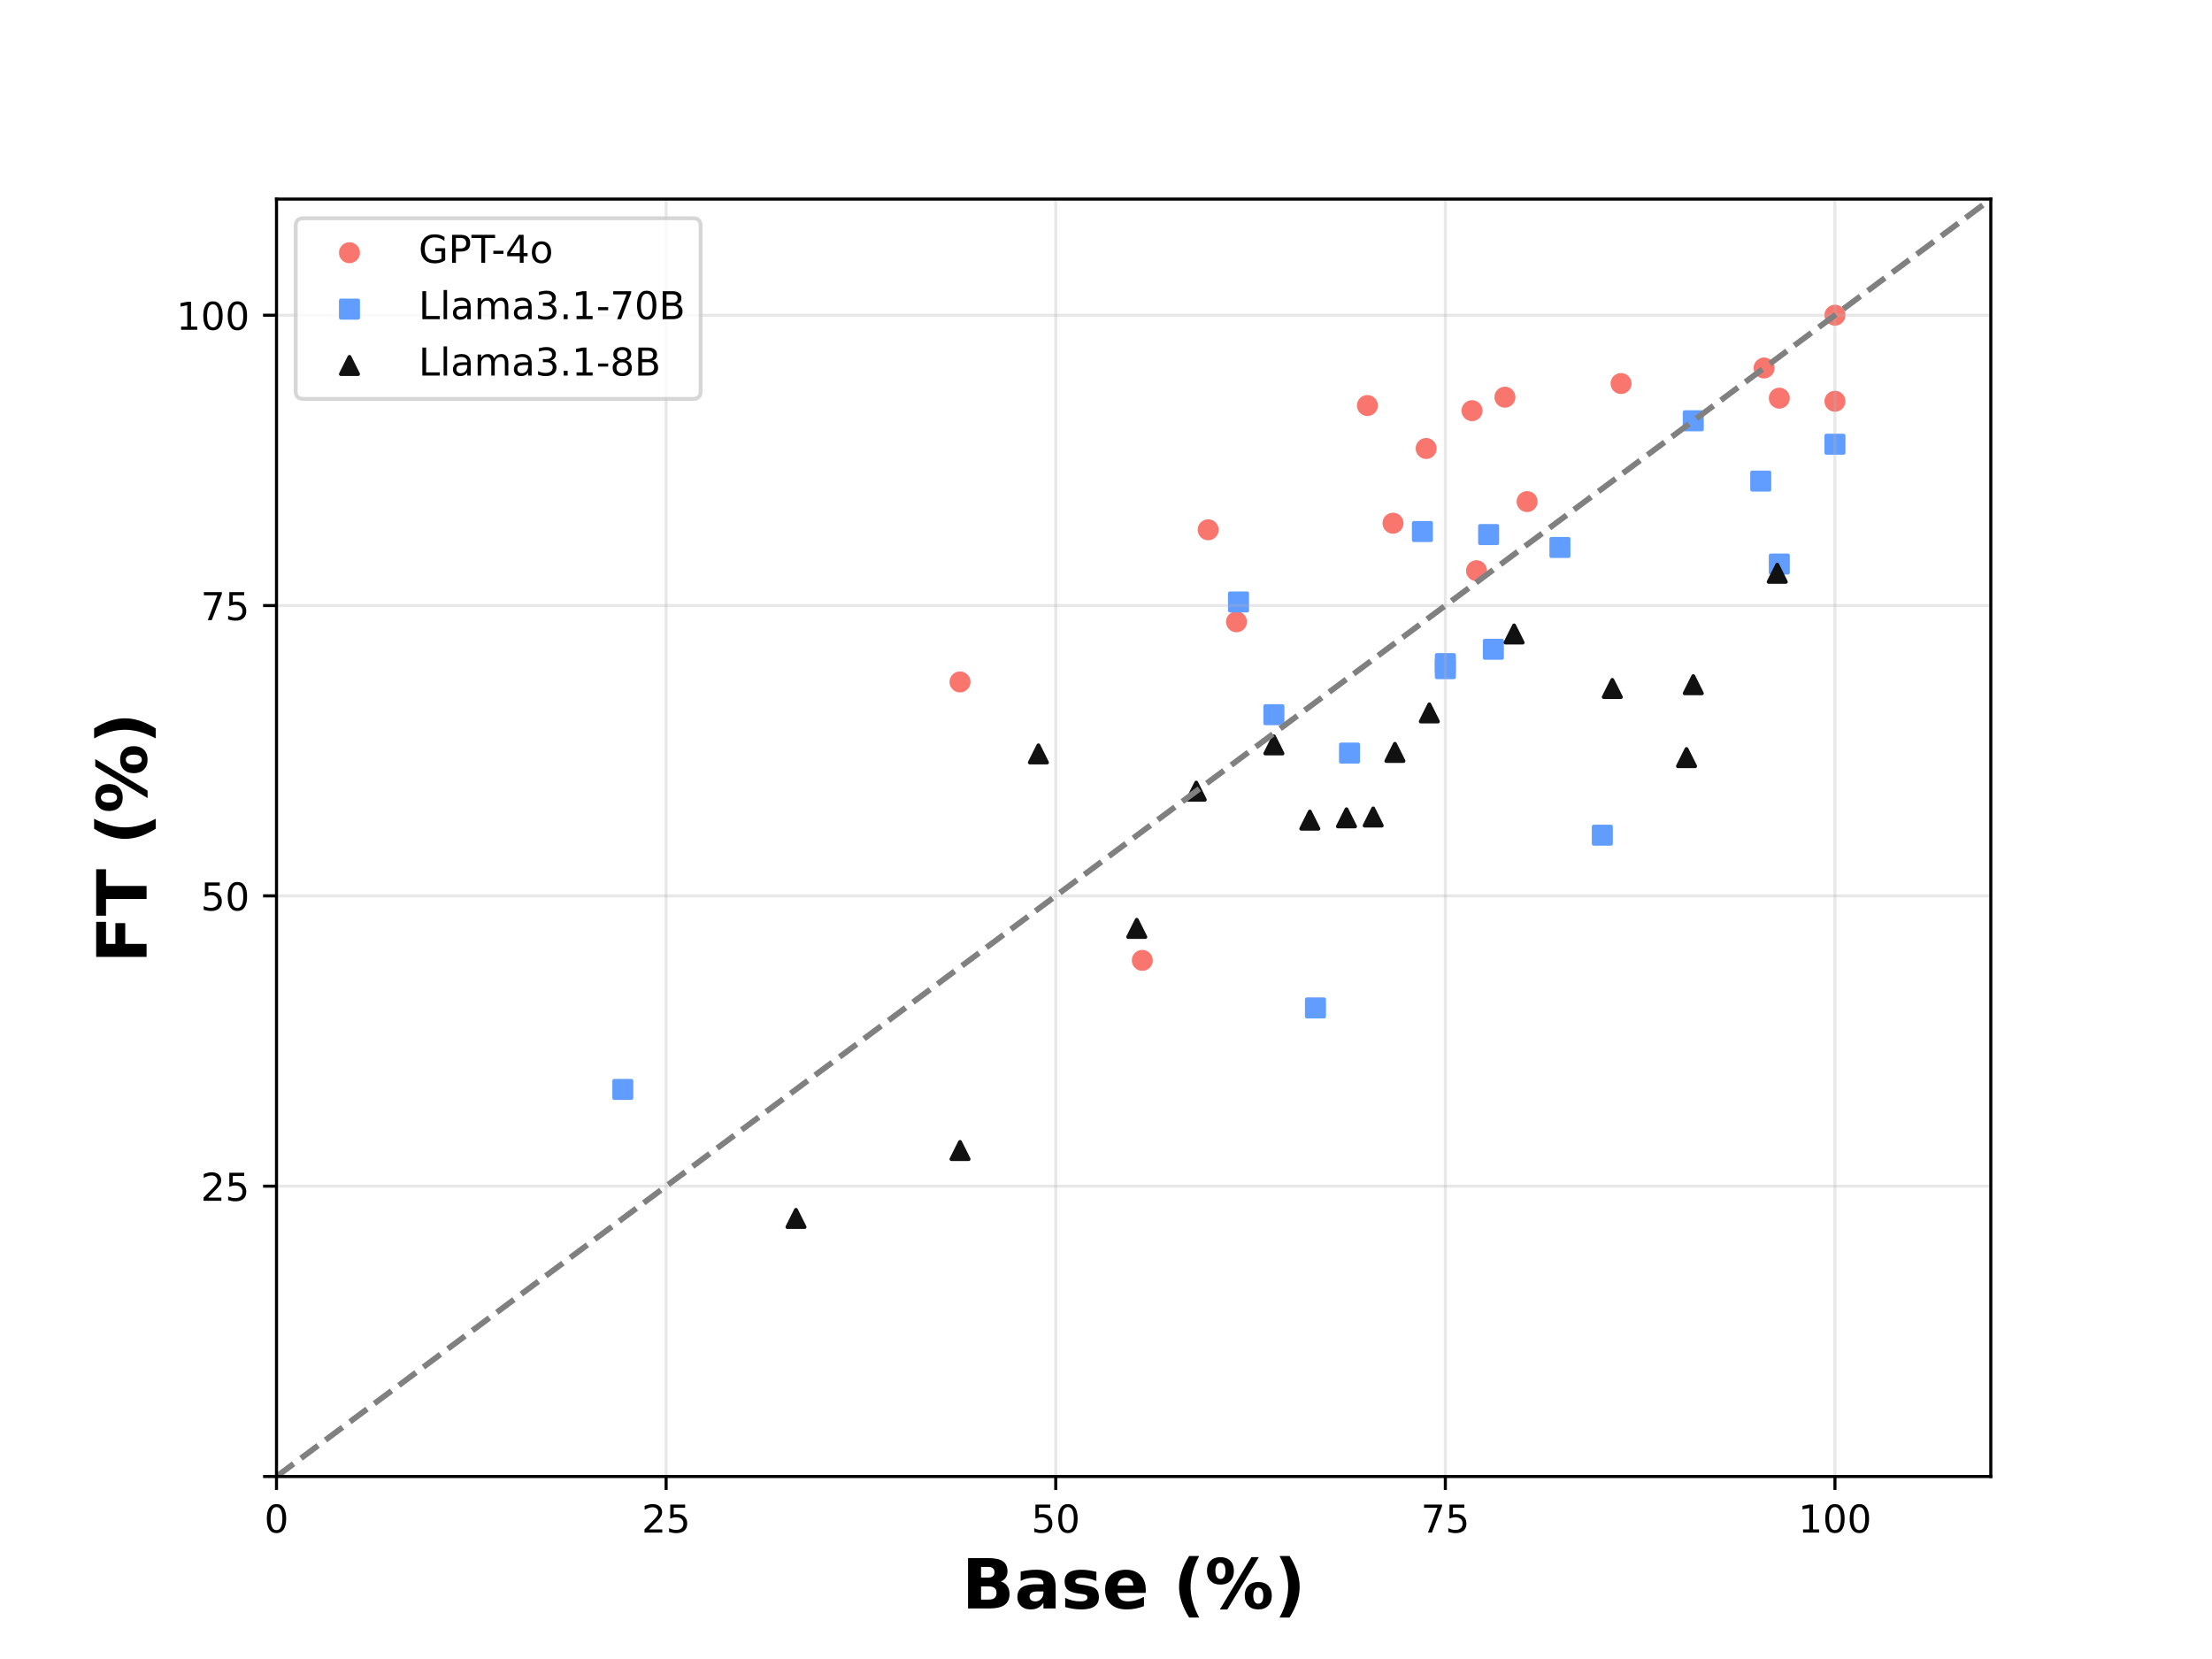
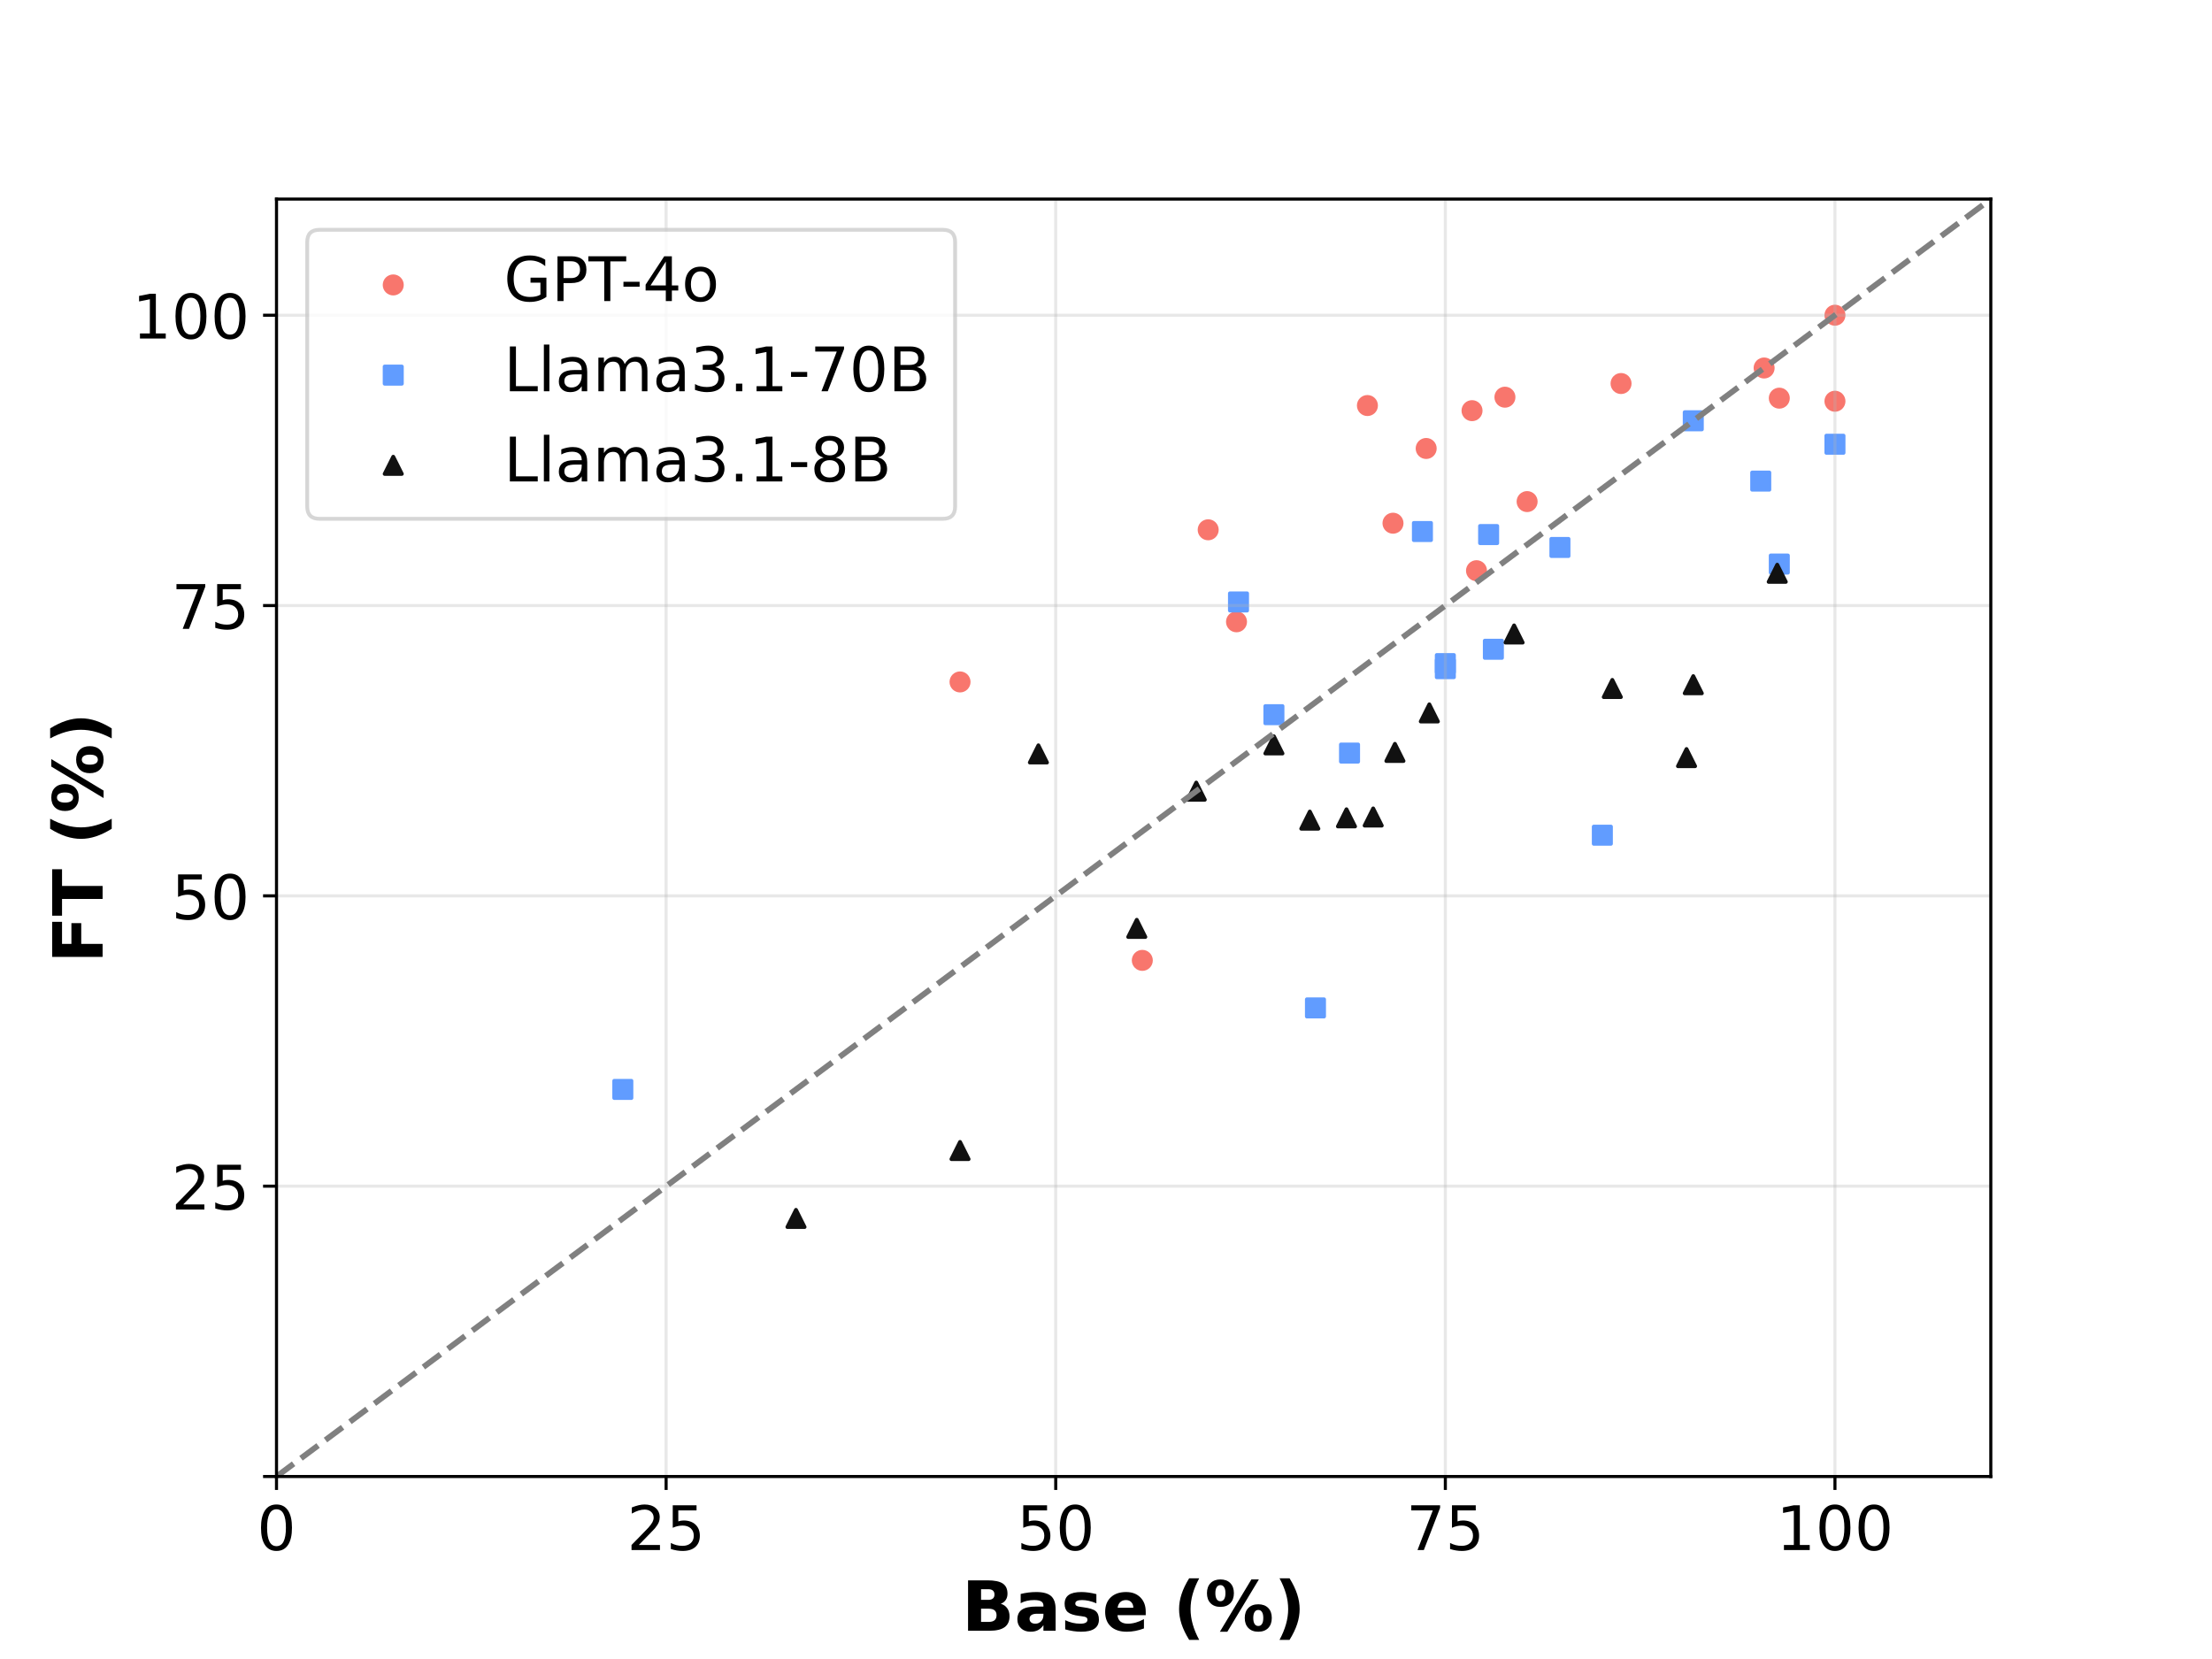
<svg xmlns="http://www.w3.org/2000/svg" xmlns:xlink="http://www.w3.org/1999/xlink" width="576pt" height="432pt" viewBox="0 0 576 432" version="1.1">
  <defs>
    <style type="text/css">*{stroke-linejoin: round; stroke-linecap: butt}</style>
  </defs>
  <g id="figure_1">
    <g id="patch_1">
      <path d="M 0 432  L 576 432  L 576 0  L 0 0  z " style="fill: #ffffff" />
    </g>
    <g id="axes_1">
      <g id="patch_2">
        <path d="M 72 384.48  L 518.4 384.48  L 518.4 51.84  L 72 51.84  z " style="fill: #ffffff" />
      </g>
      <g id="PathCollection_1">
        <defs>
-           <path id="mf8adb62cb0" d="M 0 2.236  C 0.593 2.236 1.162 2 1.581 1.581  C 2 1.162 2.236 0.593 2.236 0  C 2.236 -0.593 2 -1.162 1.581 -1.581  C 1.162 -2 0.593 -2.236 0 -2.236  C -0.593 -2.236 -1.162 -2 -1.581 -1.581  C -2 -1.162 -2.236 -0.593 -2.236 0  C -2.236 0.593 -2 1.162 -1.581 1.581  C -1.162 2 -0.593 2.236 0 2.236  z " style="stroke: #f8766d" />
+           <path id="mc9a88b3e40" d="M 0 2.236  C 0.593 2.236 1.162 2 1.581 1.581  C 2 1.162 2.236 0.593 2.236 0  C 2.236 -0.593 2 -1.162 1.581 -1.581  C 1.162 -2 0.593 -2.236 0 -2.236  C -0.593 -2.236 -1.162 -2 -1.581 -1.581  C -2 -1.162 -2.236 -0.593 -2.236 0  C -2.236 0.593 -2 1.162 -1.581 1.581  C -1.162 2 -0.593 2.236 0 2.236  z " style="stroke: #f8766d" />
        </defs>
-         <g clip-path="url(#p3757e92b13)">
-           <use xlink:href="#mf8adb62cb0" x="422.118" y="99.868" style="fill: #f8766d; stroke: #f8766d" />
-           <use xlink:href="#mf8adb62cb0" x="477.818" y="104.48" style="fill: #f8766d; stroke: #f8766d" />
-           <use xlink:href="#mf8adb62cb0" x="463.325" y="103.68" style="fill: #f8766d; stroke: #f8766d" />
-           <use xlink:href="#mf8adb62cb0" x="459.372" y="95.825" style="fill: #f8766d; stroke: #f8766d" />
-           <use xlink:href="#mf8adb62cb0" x="384.48" y="148.608" style="fill: #f8766d; stroke: #f8766d" />
-           <use xlink:href="#mf8adb62cb0" x="356.073" y="105.6" style="fill: #f8766d; stroke: #f8766d" />
-           <use xlink:href="#mf8adb62cb0" x="391.88" y="103.426" style="fill: #f8766d; stroke: #f8766d" />
-           <use xlink:href="#mf8adb62cb0" x="297.455" y="250.08" style="fill: #f8766d; stroke: #f8766d" />
-           <use xlink:href="#mf8adb62cb0" x="321.984" y="161.914" style="fill: #f8766d; stroke: #f8766d" />
-           <use xlink:href="#mf8adb62cb0" x="397.657" y="130.613" style="fill: #f8766d; stroke: #f8766d" />
-           <use xlink:href="#mf8adb62cb0" x="314.609" y="137.958" style="fill: #f8766d; stroke: #f8766d" />
-           <use xlink:href="#mf8adb62cb0" x="371.374" y="116.782" style="fill: #f8766d; stroke: #f8766d" />
-           <use xlink:href="#mf8adb62cb0" x="477.818" y="82.08" style="fill: #f8766d; stroke: #f8766d" />
-           <use xlink:href="#mf8adb62cb0" x="383.313" y="106.935" style="fill: #f8766d; stroke: #f8766d" />
-           <use xlink:href="#mf8adb62cb0" x="362.735" y="136.241" style="fill: #f8766d; stroke: #f8766d" />
-           <use xlink:href="#mf8adb62cb0" x="249.99" y="177.575" style="fill: #f8766d; stroke: #f8766d" />
+         <g clip-path="url(#p24c4e97901)">
+           <use xlink:href="#mc9a88b3e40" x="422.118" y="99.868" style="fill: #f8766d; stroke: #f8766d" />
+           <use xlink:href="#mc9a88b3e40" x="477.818" y="104.48" style="fill: #f8766d; stroke: #f8766d" />
+           <use xlink:href="#mc9a88b3e40" x="463.325" y="103.68" style="fill: #f8766d; stroke: #f8766d" />
+           <use xlink:href="#mc9a88b3e40" x="459.372" y="95.825" style="fill: #f8766d; stroke: #f8766d" />
+           <use xlink:href="#mc9a88b3e40" x="384.48" y="148.608" style="fill: #f8766d; stroke: #f8766d" />
+           <use xlink:href="#mc9a88b3e40" x="356.073" y="105.6" style="fill: #f8766d; stroke: #f8766d" />
+           <use xlink:href="#mc9a88b3e40" x="391.88" y="103.426" style="fill: #f8766d; stroke: #f8766d" />
+           <use xlink:href="#mc9a88b3e40" x="297.455" y="250.08" style="fill: #f8766d; stroke: #f8766d" />
+           <use xlink:href="#mc9a88b3e40" x="321.984" y="161.914" style="fill: #f8766d; stroke: #f8766d" />
+           <use xlink:href="#mc9a88b3e40" x="397.657" y="130.613" style="fill: #f8766d; stroke: #f8766d" />
+           <use xlink:href="#mc9a88b3e40" x="314.609" y="137.958" style="fill: #f8766d; stroke: #f8766d" />
+           <use xlink:href="#mc9a88b3e40" x="371.374" y="116.782" style="fill: #f8766d; stroke: #f8766d" />
+           <use xlink:href="#mc9a88b3e40" x="477.818" y="82.08" style="fill: #f8766d; stroke: #f8766d" />
+           <use xlink:href="#mc9a88b3e40" x="383.313" y="106.935" style="fill: #f8766d; stroke: #f8766d" />
+           <use xlink:href="#mc9a88b3e40" x="362.735" y="136.241" style="fill: #f8766d; stroke: #f8766d" />
+           <use xlink:href="#mc9a88b3e40" x="249.99" y="177.575" style="fill: #f8766d; stroke: #f8766d" />
        </g>
      </g>
      <g id="PathCollection_2">
        <defs>
-           <path id="m30d5f4a98e" d="M -2.236 2.236  L 2.236 2.236  L 2.236 -2.236  L -2.236 -2.236  z " style="stroke: #619cff" />
+           <path id="mb4a952daf7" d="M -2.236 2.236  L 2.236 2.236  L 2.236 -2.236  L -2.236 -2.236  z " style="stroke: #619cff" />
        </defs>
-         <g clip-path="url(#p3757e92b13)">
-           <use xlink:href="#m30d5f4a98e" x="370.396" y="138.409" style="fill: #619cff; stroke: #619cff" />
-           <use xlink:href="#m30d5f4a98e" x="477.818" y="115.68" style="fill: #619cff; stroke: #619cff" />
-           <use xlink:href="#m30d5f4a98e" x="463.325" y="146.88" style="fill: #619cff; stroke: #619cff" />
-           <use xlink:href="#m30d5f4a98e" x="440.926" y="109.571" style="fill: #619cff; stroke: #619cff" />
-           <use xlink:href="#m30d5f4a98e" x="376.364" y="172.8" style="fill: #619cff; stroke: #619cff" />
-           <use xlink:href="#m30d5f4a98e" x="387.636" y="139.2" style="fill: #619cff; stroke: #619cff" />
-           <use xlink:href="#m30d5f4a98e" x="406.203" y="142.56" style="fill: #619cff; stroke: #619cff" />
-           <use xlink:href="#m30d5f4a98e" x="162.182" y="283.68" style="fill: #619cff; stroke: #619cff" />
-           <use xlink:href="#m30d5f4a98e" x="331.724" y="186.106" style="fill: #619cff; stroke: #619cff" />
-           <use xlink:href="#m30d5f4a98e" x="322.505" y="156.747" style="fill: #619cff; stroke: #619cff" />
-           <use xlink:href="#m30d5f4a98e" x="376.364" y="174.115" style="fill: #619cff; stroke: #619cff" />
-           <use xlink:href="#m30d5f4a98e" x="351.416" y="196.1" style="fill: #619cff; stroke: #619cff" />
-           <use xlink:href="#m30d5f4a98e" x="458.494" y="125.28" style="fill: #619cff; stroke: #619cff" />
-           <use xlink:href="#m30d5f4a98e" x="388.872" y="169.072" style="fill: #619cff; stroke: #619cff" />
-           <use xlink:href="#m30d5f4a98e" x="417.248" y="217.483" style="fill: #619cff; stroke: #619cff" />
-           <use xlink:href="#m30d5f4a98e" x="342.545" y="262.459" style="fill: #619cff; stroke: #619cff" />
+         <g clip-path="url(#p24c4e97901)">
+           <use xlink:href="#mb4a952daf7" x="370.396" y="138.409" style="fill: #619cff; stroke: #619cff" />
+           <use xlink:href="#mb4a952daf7" x="477.818" y="115.68" style="fill: #619cff; stroke: #619cff" />
+           <use xlink:href="#mb4a952daf7" x="463.325" y="146.88" style="fill: #619cff; stroke: #619cff" />
+           <use xlink:href="#mb4a952daf7" x="440.926" y="109.571" style="fill: #619cff; stroke: #619cff" />
+           <use xlink:href="#mb4a952daf7" x="376.364" y="172.8" style="fill: #619cff; stroke: #619cff" />
+           <use xlink:href="#mb4a952daf7" x="387.636" y="139.2" style="fill: #619cff; stroke: #619cff" />
+           <use xlink:href="#mb4a952daf7" x="406.203" y="142.56" style="fill: #619cff; stroke: #619cff" />
+           <use xlink:href="#mb4a952daf7" x="162.182" y="283.68" style="fill: #619cff; stroke: #619cff" />
+           <use xlink:href="#mb4a952daf7" x="331.724" y="186.106" style="fill: #619cff; stroke: #619cff" />
+           <use xlink:href="#mb4a952daf7" x="322.505" y="156.747" style="fill: #619cff; stroke: #619cff" />
+           <use xlink:href="#mb4a952daf7" x="376.364" y="174.115" style="fill: #619cff; stroke: #619cff" />
+           <use xlink:href="#mb4a952daf7" x="351.416" y="196.1" style="fill: #619cff; stroke: #619cff" />
+           <use xlink:href="#mb4a952daf7" x="458.494" y="125.28" style="fill: #619cff; stroke: #619cff" />
+           <use xlink:href="#mb4a952daf7" x="388.872" y="169.072" style="fill: #619cff; stroke: #619cff" />
+           <use xlink:href="#mb4a952daf7" x="417.248" y="217.483" style="fill: #619cff; stroke: #619cff" />
+           <use xlink:href="#mb4a952daf7" x="342.545" y="262.459" style="fill: #619cff; stroke: #619cff" />
        </g>
      </g>
      <g id="PathCollection_3">
        <defs>
-           <path id="m4ebb53de3a" d="M 0 -2.236  L -2.236 2.236  L 2.236 2.236  z " style="stroke: #111111" />
+           <path id="m101d0ef3ee" d="M 0 -2.236  L -2.236 2.236  L 2.236 2.236  z " style="stroke: #111111" />
        </defs>
-         <g clip-path="url(#p3757e92b13)">
-           <use xlink:href="#m4ebb53de3a" x="394.267" y="165.092" style="fill: #111111; stroke: #111111" />
-           <use xlink:href="#m4ebb53de3a" x="462.788" y="149.28" style="fill: #111111; stroke: #111111" />
-           <use xlink:href="#m4ebb53de3a" x="419.844" y="179.28" style="fill: #111111; stroke: #111111" />
-           <use xlink:href="#m4ebb53de3a" x="440.926" y="178.298" style="fill: #111111; stroke: #111111" />
-           <use xlink:href="#m4ebb53de3a" x="331.724" y="193.968" style="fill: #111111; stroke: #111111" />
-           <use xlink:href="#m4ebb53de3a" x="270.4" y="196.32" style="fill: #111111; stroke: #111111" />
-           <use xlink:href="#m4ebb53de3a" x="363.234" y="195.925" style="fill: #111111; stroke: #111111" />
-           <use xlink:href="#m4ebb53de3a" x="207.273" y="317.28" style="fill: #111111; stroke: #111111" />
-           <use xlink:href="#m4ebb53de3a" x="296.012" y="241.747" style="fill: #111111; stroke: #111111" />
-           <use xlink:href="#m4ebb53de3a" x="357.576" y="212.747" style="fill: #111111; stroke: #111111" />
-           <use xlink:href="#m4ebb53de3a" x="341.075" y="213.558" style="fill: #111111; stroke: #111111" />
-           <use xlink:href="#m4ebb53de3a" x="311.499" y="206.014" style="fill: #111111; stroke: #111111" />
-           <use xlink:href="#m4ebb53de3a" x="439.169" y="197.28" style="fill: #111111; stroke: #111111" />
-           <use xlink:href="#m4ebb53de3a" x="372.194" y="185.642" style="fill: #111111; stroke: #111111" />
-           <use xlink:href="#m4ebb53de3a" x="350.621" y="212.97" style="fill: #111111; stroke: #111111" />
-           <use xlink:href="#m4ebb53de3a" x="249.99" y="299.596" style="fill: #111111; stroke: #111111" />
+         <g clip-path="url(#p24c4e97901)">
+           <use xlink:href="#m101d0ef3ee" x="394.267" y="165.092" style="fill: #111111; stroke: #111111" />
+           <use xlink:href="#m101d0ef3ee" x="462.788" y="149.28" style="fill: #111111; stroke: #111111" />
+           <use xlink:href="#m101d0ef3ee" x="419.844" y="179.28" style="fill: #111111; stroke: #111111" />
+           <use xlink:href="#m101d0ef3ee" x="440.926" y="178.298" style="fill: #111111; stroke: #111111" />
+           <use xlink:href="#m101d0ef3ee" x="331.724" y="193.968" style="fill: #111111; stroke: #111111" />
+           <use xlink:href="#m101d0ef3ee" x="270.4" y="196.32" style="fill: #111111; stroke: #111111" />
+           <use xlink:href="#m101d0ef3ee" x="363.234" y="195.925" style="fill: #111111; stroke: #111111" />
+           <use xlink:href="#m101d0ef3ee" x="207.273" y="317.28" style="fill: #111111; stroke: #111111" />
+           <use xlink:href="#m101d0ef3ee" x="296.012" y="241.747" style="fill: #111111; stroke: #111111" />
+           <use xlink:href="#m101d0ef3ee" x="357.576" y="212.747" style="fill: #111111; stroke: #111111" />
+           <use xlink:href="#m101d0ef3ee" x="341.075" y="213.558" style="fill: #111111; stroke: #111111" />
+           <use xlink:href="#m101d0ef3ee" x="311.499" y="206.014" style="fill: #111111; stroke: #111111" />
+           <use xlink:href="#m101d0ef3ee" x="439.169" y="197.28" style="fill: #111111; stroke: #111111" />
+           <use xlink:href="#m101d0ef3ee" x="372.194" y="185.642" style="fill: #111111; stroke: #111111" />
+           <use xlink:href="#m101d0ef3ee" x="350.621" y="212.97" style="fill: #111111; stroke: #111111" />
+           <use xlink:href="#m101d0ef3ee" x="249.99" y="299.596" style="fill: #111111; stroke: #111111" />
        </g>
      </g>
      <g id="matplotlib.axis_1">
        <g id="xtick_1">
          <g id="line2d_1">
-             <path d="M 72 384.48  L 72 51.84  " clip-path="url(#p3757e92b13)" style="fill: none; stroke: #b0b0b0; stroke-opacity: 0.3; stroke-width: 0.8; stroke-linecap: square" />
+             <path d="M 72 384.48  L 72 51.84  " clip-path="url(#p24c4e97901)" style="fill: none; stroke: #b0b0b0; stroke-opacity: 0.3; stroke-width: 0.8; stroke-linecap: square" />
          </g>
          <g id="line2d_2">
            <defs>
-               <path id="mf2cb785d61" d="M 0 0  L 0 3.5  " style="stroke: #000000; stroke-width: 0.8" />
-             </defs>
-             <g>
-               <use xlink:href="#mf2cb785d61" x="72" y="384.48" style="stroke: #000000; stroke-width: 0.8" />
+               <path id="m568d383dab" d="M 0 0  L 0 3.5  " style="stroke: #000000; stroke-width: 0.8" />
+             </defs>
+             <g>
+               <use xlink:href="#m568d383dab" x="72" y="384.48" style="stroke: #000000; stroke-width: 0.8" />
            </g>
          </g>
          <g id="text_1">
-             <g transform="translate(68.81875 399.0784) scale(0.1 -0.1)">
+             <g transform="translate(66.91 403.6375) scale(0.16 -0.16)">
              <defs>
                <path id="DejaVuSans-30" d="M 2034 4250  Q 1547 4250 1301 3770  Q 1056 3291 1056 2328  Q 1056 1369 1301 889  Q 1547 409 2034 409  Q 2525 409 2770 889  Q 3016 1369 3016 2328  Q 3016 3291 2770 3770  Q 2525 4250 2034 4250  z M 2034 4750  Q 2819 4750 3233 4129  Q 3647 3509 3647 2328  Q 3647 1150 3233 529  Q 2819 -91 2034 -91  Q 1250 -91 836 529  Q 422 1150 422 2328  Q 422 3509 836 4129  Q 1250 4750 2034 4750  z " transform="scale(0.015625)" />
              </defs>
              <use xlink:href="#DejaVuSans-30" />
            </g>
          </g>
        </g>
        <g id="xtick_2">
          <g id="line2d_3">
-             <path d="M 173.455 384.48  L 173.455 51.84  " clip-path="url(#p3757e92b13)" style="fill: none; stroke: #b0b0b0; stroke-opacity: 0.3; stroke-width: 0.8; stroke-linecap: square" />
+             <path d="M 173.455 384.48  L 173.455 51.84  " clip-path="url(#p24c4e97901)" style="fill: none; stroke: #b0b0b0; stroke-opacity: 0.3; stroke-width: 0.8; stroke-linecap: square" />
          </g>
          <g id="line2d_4">
            <g>
-               <use xlink:href="#mf2cb785d61" x="173.455" y="384.48" style="stroke: #000000; stroke-width: 0.8" />
+               <use xlink:href="#m568d383dab" x="173.455" y="384.48" style="stroke: #000000; stroke-width: 0.8" />
            </g>
          </g>
          <g id="text_2">
-             <g transform="translate(167.092 399.0784) scale(0.1 -0.1)">
+             <g transform="translate(163.2745 403.6375) scale(0.16 -0.16)">
              <defs>
                <path id="DejaVuSans-32" d="M 1228 531  L 3431 531  L 3431 0  L 469 0  L 469 531  Q 828 903 1448 1529  Q 2069 2156 2228 2338  Q 2531 2678 2651 2914  Q 2772 3150 2772 3378  Q 2772 3750 2511 3984  Q 2250 4219 1831 4219  Q 1534 4219 1204 4116  Q 875 4013 500 3803  L 500 4441  Q 881 4594 1212 4672  Q 1544 4750 1819 4750  Q 2544 4750 2975 4387  Q 3406 4025 3406 3419  Q 3406 3131 3298 2873  Q 3191 2616 2906 2266  Q 2828 2175 2409 1742  Q 1991 1309 1228 531  z " transform="scale(0.015625)" />
                <path id="DejaVuSans-35" d="M 691 4666  L 3169 4666  L 3169 4134  L 1269 4134  L 1269 2991  Q 1406 3038 1543 3061  Q 1681 3084 1819 3084  Q 2600 3084 3056 2656  Q 3513 2228 3513 1497  Q 3513 744 3044 326  Q 2575 -91 1722 -91  Q 1428 -91 1123 -41  Q 819 9 494 109  L 494 744  Q 775 591 1075 516  Q 1375 441 1709 441  Q 2250 441 2565 725  Q 2881 1009 2881 1497  Q 2881 1984 2565 2268  Q 2250 2553 1709 2553  Q 1456 2553 1204 2497  Q 953 2441 691 2322  L 691 4666  z " transform="scale(0.015625)" />
              </defs>
              <use xlink:href="#DejaVuSans-32" />
              <use xlink:href="#DejaVuSans-35" transform="translate(63.62305 0)" />
            </g>
          </g>
        </g>
        <g id="xtick_3">
          <g id="line2d_5">
-             <path d="M 274.909 384.48  L 274.909 51.84  " clip-path="url(#p3757e92b13)" style="fill: none; stroke: #b0b0b0; stroke-opacity: 0.3; stroke-width: 0.8; stroke-linecap: square" />
+             <path d="M 274.909 384.48  L 274.909 51.84  " clip-path="url(#p24c4e97901)" style="fill: none; stroke: #b0b0b0; stroke-opacity: 0.3; stroke-width: 0.8; stroke-linecap: square" />
          </g>
          <g id="line2d_6">
            <g>
-               <use xlink:href="#mf2cb785d61" x="274.909" y="384.48" style="stroke: #000000; stroke-width: 0.8" />
+               <use xlink:href="#m568d383dab" x="274.909" y="384.48" style="stroke: #000000; stroke-width: 0.8" />
            </g>
          </g>
          <g id="text_3">
-             <g transform="translate(268.5466 399.0784) scale(0.1 -0.1)">
+             <g transform="translate(264.7291 403.6375) scale(0.16 -0.16)">
              <use xlink:href="#DejaVuSans-35" />
              <use xlink:href="#DejaVuSans-30" transform="translate(63.62305 0)" />
            </g>
          </g>
        </g>
        <g id="xtick_4">
          <g id="line2d_7">
-             <path d="M 376.364 384.48  L 376.364 51.84  " clip-path="url(#p3757e92b13)" style="fill: none; stroke: #b0b0b0; stroke-opacity: 0.3; stroke-width: 0.8; stroke-linecap: square" />
+             <path d="M 376.364 384.48  L 376.364 51.84  " clip-path="url(#p24c4e97901)" style="fill: none; stroke: #b0b0b0; stroke-opacity: 0.3; stroke-width: 0.8; stroke-linecap: square" />
          </g>
          <g id="line2d_8">
            <g>
-               <use xlink:href="#mf2cb785d61" x="376.364" y="384.48" style="stroke: #000000; stroke-width: 0.8" />
+               <use xlink:href="#m568d383dab" x="376.364" y="384.48" style="stroke: #000000; stroke-width: 0.8" />
            </g>
          </g>
          <g id="text_4">
-             <g transform="translate(370.0011 399.0784) scale(0.1 -0.1)">
+             <g transform="translate(366.1836 403.6375) scale(0.16 -0.16)">
              <defs>
                <path id="DejaVuSans-37" d="M 525 4666  L 3525 4666  L 3525 4397  L 1831 0  L 1172 0  L 2766 4134  L 525 4134  L 525 4666  z " transform="scale(0.015625)" />
              </defs>
              <use xlink:href="#DejaVuSans-37" />
              <use xlink:href="#DejaVuSans-35" transform="translate(63.62305 0)" />
            </g>
          </g>
        </g>
        <g id="xtick_5">
          <g id="line2d_9">
-             <path d="M 477.818 384.48  L 477.818 51.84  " clip-path="url(#p3757e92b13)" style="fill: none; stroke: #b0b0b0; stroke-opacity: 0.3; stroke-width: 0.8; stroke-linecap: square" />
+             <path d="M 477.818 384.48  L 477.818 51.84  " clip-path="url(#p24c4e97901)" style="fill: none; stroke: #b0b0b0; stroke-opacity: 0.3; stroke-width: 0.8; stroke-linecap: square" />
          </g>
          <g id="line2d_10">
            <g>
-               <use xlink:href="#mf2cb785d61" x="477.818" y="384.48" style="stroke: #000000; stroke-width: 0.8" />
+               <use xlink:href="#m568d383dab" x="477.818" y="384.48" style="stroke: #000000; stroke-width: 0.8" />
            </g>
          </g>
          <g id="text_5">
-             <g transform="translate(468.2744 399.0784) scale(0.1 -0.1)">
+             <g transform="translate(462.5482 403.6375) scale(0.16 -0.16)">
              <defs>
                <path id="DejaVuSans-31" d="M 794 531  L 1825 531  L 1825 4091  L 703 3866  L 703 4441  L 1819 4666  L 2450 4666  L 2450 531  L 3481 531  L 3481 0  L 794 0  L 794 531  z " transform="scale(0.015625)" />
              </defs>
              <use xlink:href="#DejaVuSans-31" />
              <use xlink:href="#DejaVuSans-30" transform="translate(63.62305 0)" />
              <use xlink:href="#DejaVuSans-30" transform="translate(127.2461 0)" />
            </g>
          </g>
        </g>
        <g id="text_6">
-           <g transform="translate(250.4278 418.8353) scale(0.18 -0.18)">
+           <g transform="translate(250.4278 424.6422) scale(0.18 -0.18)">
            <defs>
              <path id="DejaVuSans-Bold-42" d="M 2456 2859  Q 2741 2859 2887 2984  Q 3034 3109 3034 3353  Q 3034 3594 2887 3720  Q 2741 3847 2456 3847  L 1791 3847  L 1791 2859  L 2456 2859  z M 2497 819  Q 2859 819 3042 972  Q 3225 1125 3225 1434  Q 3225 1738 3044 1889  Q 2863 2041 2497 2041  L 1791 2041  L 1791 819  L 2497 819  z M 3616 2497  Q 4003 2384 4215 2081  Q 4428 1778 4428 1338  Q 4428 663 3972 331  Q 3516 0 2584 0  L 588 0  L 588 4666  L 2394 4666  Q 3366 4666 3802 4372  Q 4238 4078 4238 3431  Q 4238 3091 4078 2852  Q 3919 2613 3616 2497  z " transform="scale(0.015625)" />
              <path id="DejaVuSans-Bold-61" d="M 2106 1575  Q 1756 1575 1579 1456  Q 1403 1338 1403 1106  Q 1403 894 1545 773  Q 1688 653 1941 653  Q 2256 653 2472 879  Q 2688 1106 2688 1447  L 2688 1575  L 2106 1575  z M 3816 1997  L 3816 0  L 2688 0  L 2688 519  Q 2463 200 2181 54  Q 1900 -91 1497 -91  Q 953 -91 614 226  Q 275 544 275 1050  Q 275 1666 698 1953  Q 1122 2241 2028 2241  L 2688 2241  L 2688 2328  Q 2688 2594 2478 2717  Q 2269 2841 1825 2841  Q 1466 2841 1156 2769  Q 847 2697 581 2553  L 581 3406  Q 941 3494 1303 3539  Q 1666 3584 2028 3584  Q 2975 3584 3395 3211  Q 3816 2838 3816 1997  z " transform="scale(0.015625)" />
              <path id="DejaVuSans-Bold-73" d="M 3272 3391  L 3272 2541  Q 2913 2691 2578 2766  Q 2244 2841 1947 2841  Q 1628 2841 1473 2761  Q 1319 2681 1319 2516  Q 1319 2381 1436 2309  Q 1553 2238 1856 2203  L 2053 2175  Q 2913 2066 3209 1816  Q 3506 1566 3506 1031  Q 3506 472 3093 190  Q 2681 -91 1863 -91  Q 1516 -91 1145 -36  Q 775 19 384 128  L 384 978  Q 719 816 1070 734  Q 1422 653 1784 653  Q 2113 653 2278 743  Q 2444 834 2444 1013  Q 2444 1163 2330 1236  Q 2216 1309 1875 1350  L 1678 1375  Q 931 1469 631 1722  Q 331 1975 331 2491  Q 331 3047 712 3315  Q 1094 3584 1881 3584  Q 2191 3584 2531 3537  Q 2872 3491 3272 3391  z " transform="scale(0.015625)" />
              <path id="DejaVuSans-Bold-65" d="M 4031 1759  L 4031 1441  L 1416 1441  Q 1456 1047 1700 850  Q 1944 653 2381 653  Q 2734 653 3104 758  Q 3475 863 3866 1075  L 3866 213  Q 3469 63 3072 -14  Q 2675 -91 2278 -91  Q 1328 -91 801 392  Q 275 875 275 1747  Q 275 2603 792 3093  Q 1309 3584 2216 3584  Q 3041 3584 3536 3087  Q 4031 2591 4031 1759  z M 2881 2131  Q 2881 2450 2695 2645  Q 2509 2841 2209 2841  Q 1884 2841 1681 2658  Q 1478 2475 1428 2131  L 2881 2131  z " transform="scale(0.015625)" />
              <path id="DejaVuSans-Bold-20" transform="scale(0.015625)" />
              <path id="DejaVuSans-Bold-28" d="M 2413 -844  L 1484 -844  Q 1006 -72 778 623  Q 550 1319 550 2003  Q 550 2688 779 3389  Q 1009 4091 1484 4856  L 2413 4856  Q 2013 4116 1813 3408  Q 1613 2700 1613 2009  Q 1613 1319 1811 609  Q 2009 -100 2413 -844  z " transform="scale(0.015625)" />
              <path id="DejaVuSans-Bold-25" d="M 4959 1925  Q 4738 1925 4616 1733  Q 4494 1541 4494 1184  Q 4494 825 4614 633  Q 4734 441 4959 441  Q 5184 441 5303 633  Q 5422 825 5422 1184  Q 5422 1541 5301 1733  Q 5181 1925 4959 1925  z M 4959 2450  Q 5541 2450 5875 2112  Q 6209 1775 6209 1184  Q 6209 594 5875 251  Q 5541 -91 4959 -91  Q 4378 -91 4042 251  Q 3706 594 3706 1184  Q 3706 1772 4042 2111  Q 4378 2450 4959 2450  z M 2094 -91  L 1403 -91  L 4319 4750  L 5013 4750  L 2094 -91  z M 1453 4750  Q 2034 4750 2367 4411  Q 2700 4072 2700 3481  Q 2700 2891 2367 2550  Q 2034 2209 1453 2209  Q 872 2209 539 2550  Q 206 2891 206 3481  Q 206 4072 539 4411  Q 872 4750 1453 4750  z M 1453 4225  Q 1228 4225 1106 4031  Q 984 3838 984 3481  Q 984 3122 1106 2926  Q 1228 2731 1453 2731  Q 1678 2731 1798 2926  Q 1919 3122 1919 3481  Q 1919 3838 1797 4031  Q 1675 4225 1453 4225  z " transform="scale(0.015625)" />
              <path id="DejaVuSans-Bold-29" d="M 513 -844  Q 913 -100 1113 609  Q 1313 1319 1313 2009  Q 1313 2700 1113 3408  Q 913 4116 513 4856  L 1441 4856  Q 1916 4091 2145 3389  Q 2375 2688 2375 2003  Q 2375 1319 2147 623  Q 1919 -72 1441 -844  L 513 -844  z " transform="scale(0.015625)" />
            </defs>
            <use xlink:href="#DejaVuSans-Bold-42" />
            <use xlink:href="#DejaVuSans-Bold-61" transform="translate(76.2207 0)" />
            <use xlink:href="#DejaVuSans-Bold-73" transform="translate(143.7012 0)" />
            <use xlink:href="#DejaVuSans-Bold-65" transform="translate(203.2227 0)" />
            <use xlink:href="#DejaVuSans-Bold-20" transform="translate(271.0449 0)" />
            <use xlink:href="#DejaVuSans-Bold-28" transform="translate(305.8594 0)" />
            <use xlink:href="#DejaVuSans-Bold-25" transform="translate(351.5625 0)" />
            <use xlink:href="#DejaVuSans-Bold-29" transform="translate(451.7578 0)" />
          </g>
        </g>
      </g>
      <g id="matplotlib.axis_2">
        <g id="ytick_1">
          <g id="line2d_11">
-             <path d="M 72 384.48  L 518.4 384.48  " clip-path="url(#p3757e92b13)" style="fill: none; stroke: #b0b0b0; stroke-opacity: 0.3; stroke-width: 0.8; stroke-linecap: square" />
+             <path d="M 72 384.48  L 518.4 384.48  " clip-path="url(#p24c4e97901)" style="fill: none; stroke: #b0b0b0; stroke-opacity: 0.3; stroke-width: 0.8; stroke-linecap: square" />
          </g>
          <g id="line2d_12">
            <defs>
-               <path id="m00b2152080" d="M 0 0  L -3.5 0  " style="stroke: #000000; stroke-width: 0.8" />
-             </defs>
-             <g>
-               <use xlink:href="#m00b2152080" x="72" y="384.48" style="stroke: #000000; stroke-width: 0.8" />
+               <path id="mad9648f2fb" d="M 0 0  L -3.5 0  " style="stroke: #000000; stroke-width: 0.8" />
+             </defs>
+             <g>
+               <use xlink:href="#mad9648f2fb" x="72" y="384.48" style="stroke: #000000; stroke-width: 0.8" />
            </g>
          </g>
        </g>
        <g id="ytick_2">
          <g id="line2d_13">
-             <path d="M 72 308.88  L 518.4 308.88  " clip-path="url(#p3757e92b13)" style="fill: none; stroke: #b0b0b0; stroke-opacity: 0.3; stroke-width: 0.8; stroke-linecap: square" />
+             <path d="M 72 308.88  L 518.4 308.88  " clip-path="url(#p24c4e97901)" style="fill: none; stroke: #b0b0b0; stroke-opacity: 0.3; stroke-width: 0.8; stroke-linecap: square" />
          </g>
          <g id="line2d_14">
            <g>
-               <use xlink:href="#m00b2152080" x="72" y="308.88" style="stroke: #000000; stroke-width: 0.8" />
+               <use xlink:href="#mad9648f2fb" x="72" y="308.88" style="stroke: #000000; stroke-width: 0.8" />
            </g>
          </g>
          <g id="text_7">
-             <g transform="translate(52.275 312.6792) scale(0.1 -0.1)">
+             <g transform="translate(44.64 314.9588) scale(0.16 -0.16)">
              <use xlink:href="#DejaVuSans-32" />
              <use xlink:href="#DejaVuSans-35" transform="translate(63.62305 0)" />
            </g>
          </g>
        </g>
        <g id="ytick_3">
          <g id="line2d_15">
-             <path d="M 72 233.28  L 518.4 233.28  " clip-path="url(#p3757e92b13)" style="fill: none; stroke: #b0b0b0; stroke-opacity: 0.3; stroke-width: 0.8; stroke-linecap: square" />
+             <path d="M 72 233.28  L 518.4 233.28  " clip-path="url(#p24c4e97901)" style="fill: none; stroke: #b0b0b0; stroke-opacity: 0.3; stroke-width: 0.8; stroke-linecap: square" />
          </g>
          <g id="line2d_16">
            <g>
-               <use xlink:href="#m00b2152080" x="72" y="233.28" style="stroke: #000000; stroke-width: 0.8" />
+               <use xlink:href="#mad9648f2fb" x="72" y="233.28" style="stroke: #000000; stroke-width: 0.8" />
            </g>
          </g>
          <g id="text_8">
-             <g transform="translate(52.275 237.0792) scale(0.1 -0.1)">
+             <g transform="translate(44.64 239.3587) scale(0.16 -0.16)">
              <use xlink:href="#DejaVuSans-35" />
              <use xlink:href="#DejaVuSans-30" transform="translate(63.62305 0)" />
            </g>
          </g>
        </g>
        <g id="ytick_4">
          <g id="line2d_17">
-             <path d="M 72 157.68  L 518.4 157.68  " clip-path="url(#p3757e92b13)" style="fill: none; stroke: #b0b0b0; stroke-opacity: 0.3; stroke-width: 0.8; stroke-linecap: square" />
+             <path d="M 72 157.68  L 518.4 157.68  " clip-path="url(#p24c4e97901)" style="fill: none; stroke: #b0b0b0; stroke-opacity: 0.3; stroke-width: 0.8; stroke-linecap: square" />
          </g>
          <g id="line2d_18">
            <g>
-               <use xlink:href="#m00b2152080" x="72" y="157.68" style="stroke: #000000; stroke-width: 0.8" />
+               <use xlink:href="#mad9648f2fb" x="72" y="157.68" style="stroke: #000000; stroke-width: 0.8" />
            </g>
          </g>
          <g id="text_9">
-             <g transform="translate(52.275 161.4792) scale(0.1 -0.1)">
+             <g transform="translate(44.64 163.7587) scale(0.16 -0.16)">
              <use xlink:href="#DejaVuSans-37" />
              <use xlink:href="#DejaVuSans-35" transform="translate(63.62305 0)" />
            </g>
          </g>
        </g>
        <g id="ytick_5">
          <g id="line2d_19">
-             <path d="M 72 82.08  L 518.4 82.08  " clip-path="url(#p3757e92b13)" style="fill: none; stroke: #b0b0b0; stroke-opacity: 0.3; stroke-width: 0.8; stroke-linecap: square" />
+             <path d="M 72 82.08  L 518.4 82.08  " clip-path="url(#p24c4e97901)" style="fill: none; stroke: #b0b0b0; stroke-opacity: 0.3; stroke-width: 0.8; stroke-linecap: square" />
          </g>
          <g id="line2d_20">
            <g>
-               <use xlink:href="#m00b2152080" x="72" y="82.08" style="stroke: #000000; stroke-width: 0.8" />
+               <use xlink:href="#mad9648f2fb" x="72" y="82.08" style="stroke: #000000; stroke-width: 0.8" />
            </g>
          </g>
          <g id="text_10">
-             <g transform="translate(45.9125 85.87922) scale(0.1 -0.1)">
+             <g transform="translate(34.46 88.15875) scale(0.16 -0.16)">
              <use xlink:href="#DejaVuSans-31" />
              <use xlink:href="#DejaVuSans-30" transform="translate(63.62305 0)" />
              <use xlink:href="#DejaVuSans-30" transform="translate(127.2461 0)" />
            </g>
          </g>
        </g>
        <g id="text_11">
-           <g transform="translate(38.16906 250.8258) rotate(-90) scale(0.18 -0.18)">
+           <g transform="translate(26.71656 250.8258) rotate(-90) scale(0.18 -0.18)">
            <defs>
              <path id="DejaVuSans-Bold-46" d="M 588 4666  L 3834 4666  L 3834 3756  L 1791 3756  L 1791 2888  L 3713 2888  L 3713 1978  L 1791 1978  L 1791 0  L 588 0  L 588 4666  z " transform="scale(0.015625)" />
              <path id="DejaVuSans-Bold-54" d="M 31 4666  L 4331 4666  L 4331 3756  L 2784 3756  L 2784 0  L 1581 0  L 1581 3756  L 31 3756  L 31 4666  z " transform="scale(0.015625)" />
            </defs>
            <use xlink:href="#DejaVuSans-Bold-46" />
            <use xlink:href="#DejaVuSans-Bold-54" transform="translate(68.31055 0)" />
            <use xlink:href="#DejaVuSans-Bold-20" transform="translate(136.5234 0)" />
            <use xlink:href="#DejaVuSans-Bold-28" transform="translate(171.3379 0)" />
            <use xlink:href="#DejaVuSans-Bold-25" transform="translate(217.041 0)" />
            <use xlink:href="#DejaVuSans-Bold-29" transform="translate(317.2363 0)" />
          </g>
        </g>
      </g>
      <g id="line2d_21">
-         <path d="M 72 384.48  L 518.4 51.84  " clip-path="url(#p3757e92b13)" style="fill: none; stroke-dasharray: 5.55,2.4; stroke-dashoffset: 0; stroke: #808080; stroke-width: 1.5" />
+         <path d="M 72 384.48  L 518.4 51.84  " clip-path="url(#p24c4e97901)" style="fill: none; stroke-dasharray: 5.55,2.4; stroke-dashoffset: 0; stroke: #808080; stroke-width: 1.5" />
      </g>
      <g id="patch_3">
        <path d="M 72 384.48  L 72 51.84  " style="fill: none; stroke: #000000; stroke-width: 0.8; stroke-linejoin: miter; stroke-linecap: square" />
      </g>
      <g id="patch_4">
        <path d="M 518.4 384.48  L 518.4 51.84  " style="fill: none; stroke: #000000; stroke-width: 0.8; stroke-linejoin: miter; stroke-linecap: square" />
      </g>
      <g id="patch_5">
        <path d="M 72 384.48  L 518.4 384.48  " style="fill: none; stroke: #000000; stroke-width: 0.8; stroke-linejoin: miter; stroke-linecap: square" />
      </g>
      <g id="patch_6">
        <path d="M 72 51.84  L 518.4 51.84  " style="fill: none; stroke: #000000; stroke-width: 0.8; stroke-linejoin: miter; stroke-linecap: square" />
      </g>
      <g id="legend_1">
        <g id="patch_7">
-           <path d="M 79 103.874  L 180.444 103.874  Q 182.444 103.874 182.444 101.874  L 182.444 58.84  Q 182.444 56.84 180.444 56.84  L 79 56.84  Q 77 56.84 77 58.84  L 77 101.874  Q 77 103.874 79 103.874  z " style="fill: #ffffff; opacity: 0.8; stroke: #cccccc; stroke-linejoin: miter" />
+           <path d="M 83.2 135.095  L 245.51 135.095  Q 248.71 135.095 248.71 131.895  L 248.71 63.04  Q 248.71 59.84 245.51 59.84  L 83.2 59.84  Q 80 59.84 80 63.04  L 80 131.895  Q 80 135.095 83.2 135.095  z " style="fill: #ffffff; opacity: 0.8; stroke: #cccccc; stroke-linejoin: miter" />
        </g>
        <g id="PathCollection_4">
          <g>
-             <use xlink:href="#mf8adb62cb0" x="91" y="65.813" style="fill: #f8766d; stroke: #f8766d" />
+             <use xlink:href="#mc9a88b3e40" x="102.4" y="74.198" style="fill: #f8766d; stroke: #f8766d" />
          </g>
        </g>
        <g id="text_12">
-           <g transform="translate(109 68.43844) scale(0.1 -0.1)">
+           <g transform="translate(131.2 78.3975) scale(0.16 -0.16)">
            <defs>
              <path id="DejaVuSans-47" d="M 3809 666  L 3809 1919  L 2778 1919  L 2778 2438  L 4434 2438  L 4434 434  Q 4069 175 3628 42  Q 3188 -91 2688 -91  Q 1594 -91 976 548  Q 359 1188 359 2328  Q 359 3472 976 4111  Q 1594 4750 2688 4750  Q 3144 4750 3555 4637  Q 3966 4525 4313 4306  L 4313 3634  Q 3963 3931 3569 4081  Q 3175 4231 2741 4231  Q 1884 4231 1454 3753  Q 1025 3275 1025 2328  Q 1025 1384 1454 906  Q 1884 428 2741 428  Q 3075 428 3337 486  Q 3600 544 3809 666  z " transform="scale(0.015625)" />
              <path id="DejaVuSans-50" d="M 1259 4147  L 1259 2394  L 2053 2394  Q 2494 2394 2734 2622  Q 2975 2850 2975 3272  Q 2975 3691 2734 3919  Q 2494 4147 2053 4147  L 1259 4147  z M 628 4666  L 2053 4666  Q 2838 4666 3239 4311  Q 3641 3956 3641 3272  Q 3641 2581 3239 2228  Q 2838 1875 2053 1875  L 1259 1875  L 1259 0  L 628 0  L 628 4666  z " transform="scale(0.015625)" />
              <path id="DejaVuSans-54" d="M -19 4666  L 3928 4666  L 3928 4134  L 2272 4134  L 2272 0  L 1638 0  L 1638 4134  L -19 4134  L -19 4666  z " transform="scale(0.015625)" />
              <path id="DejaVuSans-2d" d="M 313 2009  L 1997 2009  L 1997 1497  L 313 1497  L 313 2009  z " transform="scale(0.015625)" />
              <path id="DejaVuSans-34" d="M 2419 4116  L 825 1625  L 2419 1625  L 2419 4116  z M 2253 4666  L 3047 4666  L 3047 1625  L 3713 1625  L 3713 1100  L 3047 1100  L 3047 0  L 2419 0  L 2419 1100  L 313 1100  L 313 1709  L 2253 4666  z " transform="scale(0.015625)" />
              <path id="DejaVuSans-6f" d="M 1959 3097  Q 1497 3097 1228 2736  Q 959 2375 959 1747  Q 959 1119 1226 758  Q 1494 397 1959 397  Q 2419 397 2687 759  Q 2956 1122 2956 1747  Q 2956 2369 2687 2733  Q 2419 3097 1959 3097  z M 1959 3584  Q 2709 3584 3137 3096  Q 3566 2609 3566 1747  Q 3566 888 3137 398  Q 2709 -91 1959 -91  Q 1206 -91 779 398  Q 353 888 353 1747  Q 353 2609 779 3096  Q 1206 3584 1959 3584  z " transform="scale(0.015625)" />
            </defs>
            <use xlink:href="#DejaVuSans-47" />
            <use xlink:href="#DejaVuSans-50" transform="translate(77.49023 0)" />
            <use xlink:href="#DejaVuSans-54" transform="translate(137.793 0)" />
            <use xlink:href="#DejaVuSans-2d" transform="translate(189.752 0)" />
            <use xlink:href="#DejaVuSans-34" transform="translate(225.8359 0)" />
            <use xlink:href="#DejaVuSans-6f" transform="translate(289.459 0)" />
          </g>
        </g>
        <g id="PathCollection_5">
          <g>
-             <use xlink:href="#m30d5f4a98e" x="91" y="80.492" style="fill: #619cff; stroke: #619cff" />
+             <use xlink:href="#mb4a952daf7" x="102.4" y="97.683" style="fill: #619cff; stroke: #619cff" />
          </g>
        </g>
        <g id="text_13">
-           <g transform="translate(109 83.11656) scale(0.1 -0.1)">
+           <g transform="translate(131.2 101.8825) scale(0.16 -0.16)">
            <defs>
              <path id="DejaVuSans-4c" d="M 628 4666  L 1259 4666  L 1259 531  L 3531 531  L 3531 0  L 628 0  L 628 4666  z " transform="scale(0.015625)" />
              <path id="DejaVuSans-6c" d="M 603 4863  L 1178 4863  L 1178 0  L 603 0  L 603 4863  z " transform="scale(0.015625)" />
              <path id="DejaVuSans-61" d="M 2194 1759  Q 1497 1759 1228 1600  Q 959 1441 959 1056  Q 959 750 1161 570  Q 1363 391 1709 391  Q 2188 391 2477 730  Q 2766 1069 2766 1631  L 2766 1759  L 2194 1759  z M 3341 1997  L 3341 0  L 2766 0  L 2766 531  Q 2569 213 2275 61  Q 1981 -91 1556 -91  Q 1019 -91 701 211  Q 384 513 384 1019  Q 384 1609 779 1909  Q 1175 2209 1959 2209  L 2766 2209  L 2766 2266  Q 2766 2663 2505 2880  Q 2244 3097 1772 3097  Q 1472 3097 1187 3025  Q 903 2953 641 2809  L 641 3341  Q 956 3463 1253 3523  Q 1550 3584 1831 3584  Q 2591 3584 2966 3190  Q 3341 2797 3341 1997  z " transform="scale(0.015625)" />
              <path id="DejaVuSans-6d" d="M 3328 2828  Q 3544 3216 3844 3400  Q 4144 3584 4550 3584  Q 5097 3584 5394 3201  Q 5691 2819 5691 2113  L 5691 0  L 5113 0  L 5113 2094  Q 5113 2597 4934 2840  Q 4756 3084 4391 3084  Q 3944 3084 3684 2787  Q 3425 2491 3425 1978  L 3425 0  L 2847 0  L 2847 2094  Q 2847 2600 2669 2842  Q 2491 3084 2119 3084  Q 1678 3084 1418 2786  Q 1159 2488 1159 1978  L 1159 0  L 581 0  L 581 3500  L 1159 3500  L 1159 2956  Q 1356 3278 1631 3431  Q 1906 3584 2284 3584  Q 2666 3584 2933 3390  Q 3200 3197 3328 2828  z " transform="scale(0.015625)" />
              <path id="DejaVuSans-33" d="M 2597 2516  Q 3050 2419 3304 2112  Q 3559 1806 3559 1356  Q 3559 666 3084 287  Q 2609 -91 1734 -91  Q 1441 -91 1130 -33  Q 819 25 488 141  L 488 750  Q 750 597 1062 519  Q 1375 441 1716 441  Q 2309 441 2620 675  Q 2931 909 2931 1356  Q 2931 1769 2642 2001  Q 2353 2234 1838 2234  L 1294 2234  L 1294 2753  L 1863 2753  Q 2328 2753 2575 2939  Q 2822 3125 2822 3475  Q 2822 3834 2567 4026  Q 2313 4219 1838 4219  Q 1578 4219 1281 4162  Q 984 4106 628 3988  L 628 4550  Q 988 4650 1302 4700  Q 1616 4750 1894 4750  Q 2613 4750 3031 4423  Q 3450 4097 3450 3541  Q 3450 3153 3228 2886  Q 3006 2619 2597 2516  z " transform="scale(0.015625)" />
              <path id="DejaVuSans-2e" d="M 684 794  L 1344 794  L 1344 0  L 684 0  L 684 794  z " transform="scale(0.015625)" />
              <path id="DejaVuSans-42" d="M 1259 2228  L 1259 519  L 2272 519  Q 2781 519 3026 730  Q 3272 941 3272 1375  Q 3272 1813 3026 2020  Q 2781 2228 2272 2228  L 1259 2228  z M 1259 4147  L 1259 2741  L 2194 2741  Q 2656 2741 2882 2914  Q 3109 3088 3109 3444  Q 3109 3797 2882 3972  Q 2656 4147 2194 4147  L 1259 4147  z M 628 4666  L 2241 4666  Q 2963 4666 3353 4366  Q 3744 4066 3744 3513  Q 3744 3084 3544 2831  Q 3344 2578 2956 2516  Q 3422 2416 3680 2098  Q 3938 1781 3938 1306  Q 3938 681 3513 340  Q 3088 0 2303 0  L 628 0  L 628 4666  z " transform="scale(0.015625)" />
            </defs>
            <use xlink:href="#DejaVuSans-4c" />
            <use xlink:href="#DejaVuSans-6c" transform="translate(55.71289 0)" />
            <use xlink:href="#DejaVuSans-61" transform="translate(83.49609 0)" />
            <use xlink:href="#DejaVuSans-6d" transform="translate(144.7754 0)" />
            <use xlink:href="#DejaVuSans-61" transform="translate(242.1875 0)" />
            <use xlink:href="#DejaVuSans-33" transform="translate(303.4668 0)" />
            <use xlink:href="#DejaVuSans-2e" transform="translate(367.0898 0)" />
            <use xlink:href="#DejaVuSans-31" transform="translate(398.877 0)" />
            <use xlink:href="#DejaVuSans-2d" transform="translate(462.5 0)" />
            <use xlink:href="#DejaVuSans-37" transform="translate(498.584 0)" />
            <use xlink:href="#DejaVuSans-30" transform="translate(562.207 0)" />
            <use xlink:href="#DejaVuSans-42" transform="translate(625.8301 0)" />
          </g>
        </g>
        <g id="PathCollection_6">
          <g>
-             <use xlink:href="#m4ebb53de3a" x="91" y="95.17" style="fill: #111111; stroke: #111111" />
+             <use xlink:href="#m101d0ef3ee" x="102.4" y="121.168" style="fill: #111111; stroke: #111111" />
          </g>
        </g>
        <g id="text_14">
-           <g transform="translate(109 97.79469) scale(0.1 -0.1)">
+           <g transform="translate(131.2 125.3675) scale(0.16 -0.16)">
            <defs>
              <path id="DejaVuSans-38" d="M 2034 2216  Q 1584 2216 1326 1975  Q 1069 1734 1069 1313  Q 1069 891 1326 650  Q 1584 409 2034 409  Q 2484 409 2743 651  Q 3003 894 3003 1313  Q 3003 1734 2745 1975  Q 2488 2216 2034 2216  z M 1403 2484  Q 997 2584 770 2862  Q 544 3141 544 3541  Q 544 4100 942 4425  Q 1341 4750 2034 4750  Q 2731 4750 3128 4425  Q 3525 4100 3525 3541  Q 3525 3141 3298 2862  Q 3072 2584 2669 2484  Q 3125 2378 3379 2068  Q 3634 1759 3634 1313  Q 3634 634 3220 271  Q 2806 -91 2034 -91  Q 1263 -91 848 271  Q 434 634 434 1313  Q 434 1759 690 2068  Q 947 2378 1403 2484  z M 1172 3481  Q 1172 3119 1398 2916  Q 1625 2713 2034 2713  Q 2441 2713 2670 2916  Q 2900 3119 2900 3481  Q 2900 3844 2670 4047  Q 2441 4250 2034 4250  Q 1625 4250 1398 4047  Q 1172 3844 1172 3481  z " transform="scale(0.015625)" />
            </defs>
            <use xlink:href="#DejaVuSans-4c" />
            <use xlink:href="#DejaVuSans-6c" transform="translate(55.71289 0)" />
            <use xlink:href="#DejaVuSans-61" transform="translate(83.49609 0)" />
            <use xlink:href="#DejaVuSans-6d" transform="translate(144.7754 0)" />
            <use xlink:href="#DejaVuSans-61" transform="translate(242.1875 0)" />
            <use xlink:href="#DejaVuSans-33" transform="translate(303.4668 0)" />
            <use xlink:href="#DejaVuSans-2e" transform="translate(367.0898 0)" />
            <use xlink:href="#DejaVuSans-31" transform="translate(398.877 0)" />
            <use xlink:href="#DejaVuSans-2d" transform="translate(462.5 0)" />
            <use xlink:href="#DejaVuSans-38" transform="translate(498.584 0)" />
            <use xlink:href="#DejaVuSans-42" transform="translate(562.207 0)" />
          </g>
        </g>
      </g>
    </g>
  </g>
  <defs>
-     <clipPath id="p3757e92b13">
+     <clipPath id="p24c4e97901">
      <rect x="72" y="51.84" width="446.4" height="332.64" />
    </clipPath>
  </defs>
</svg>
